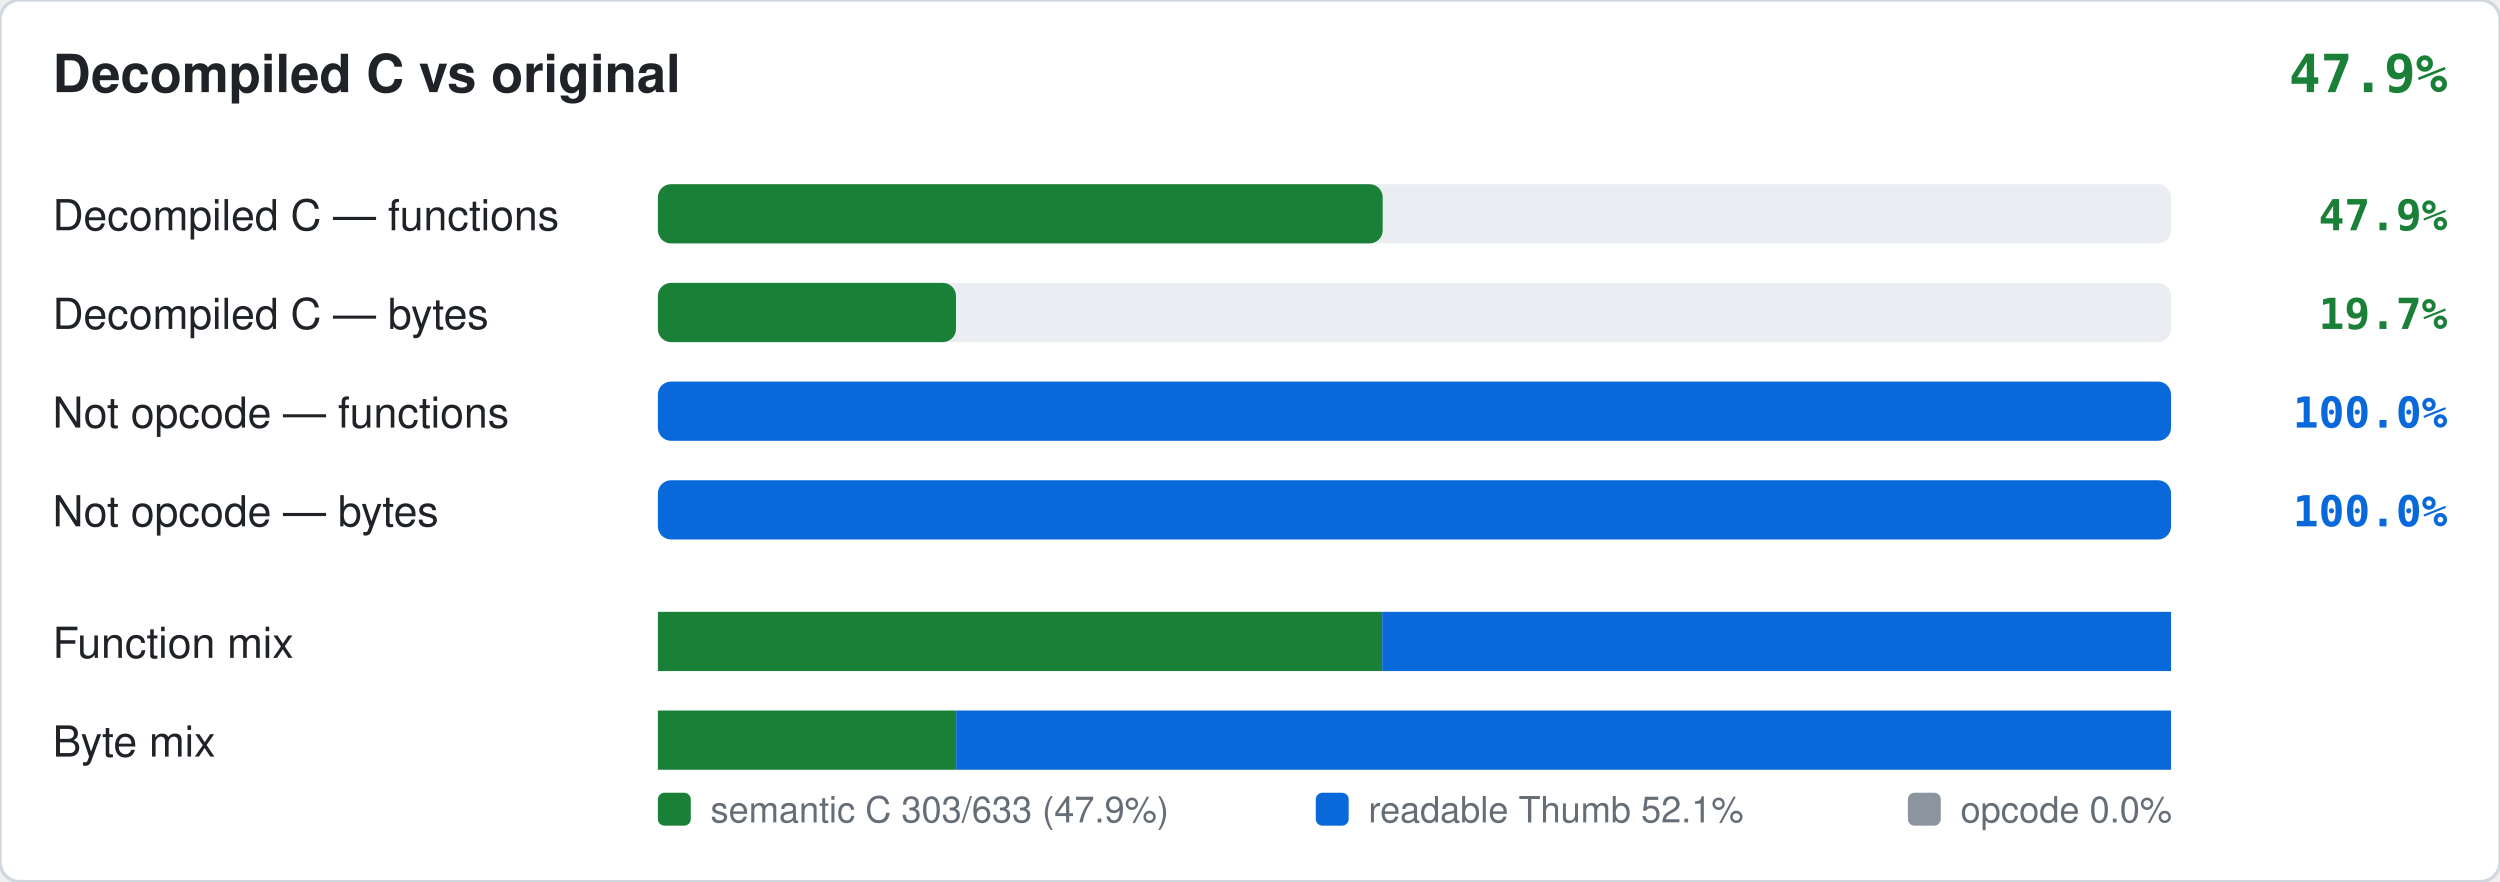
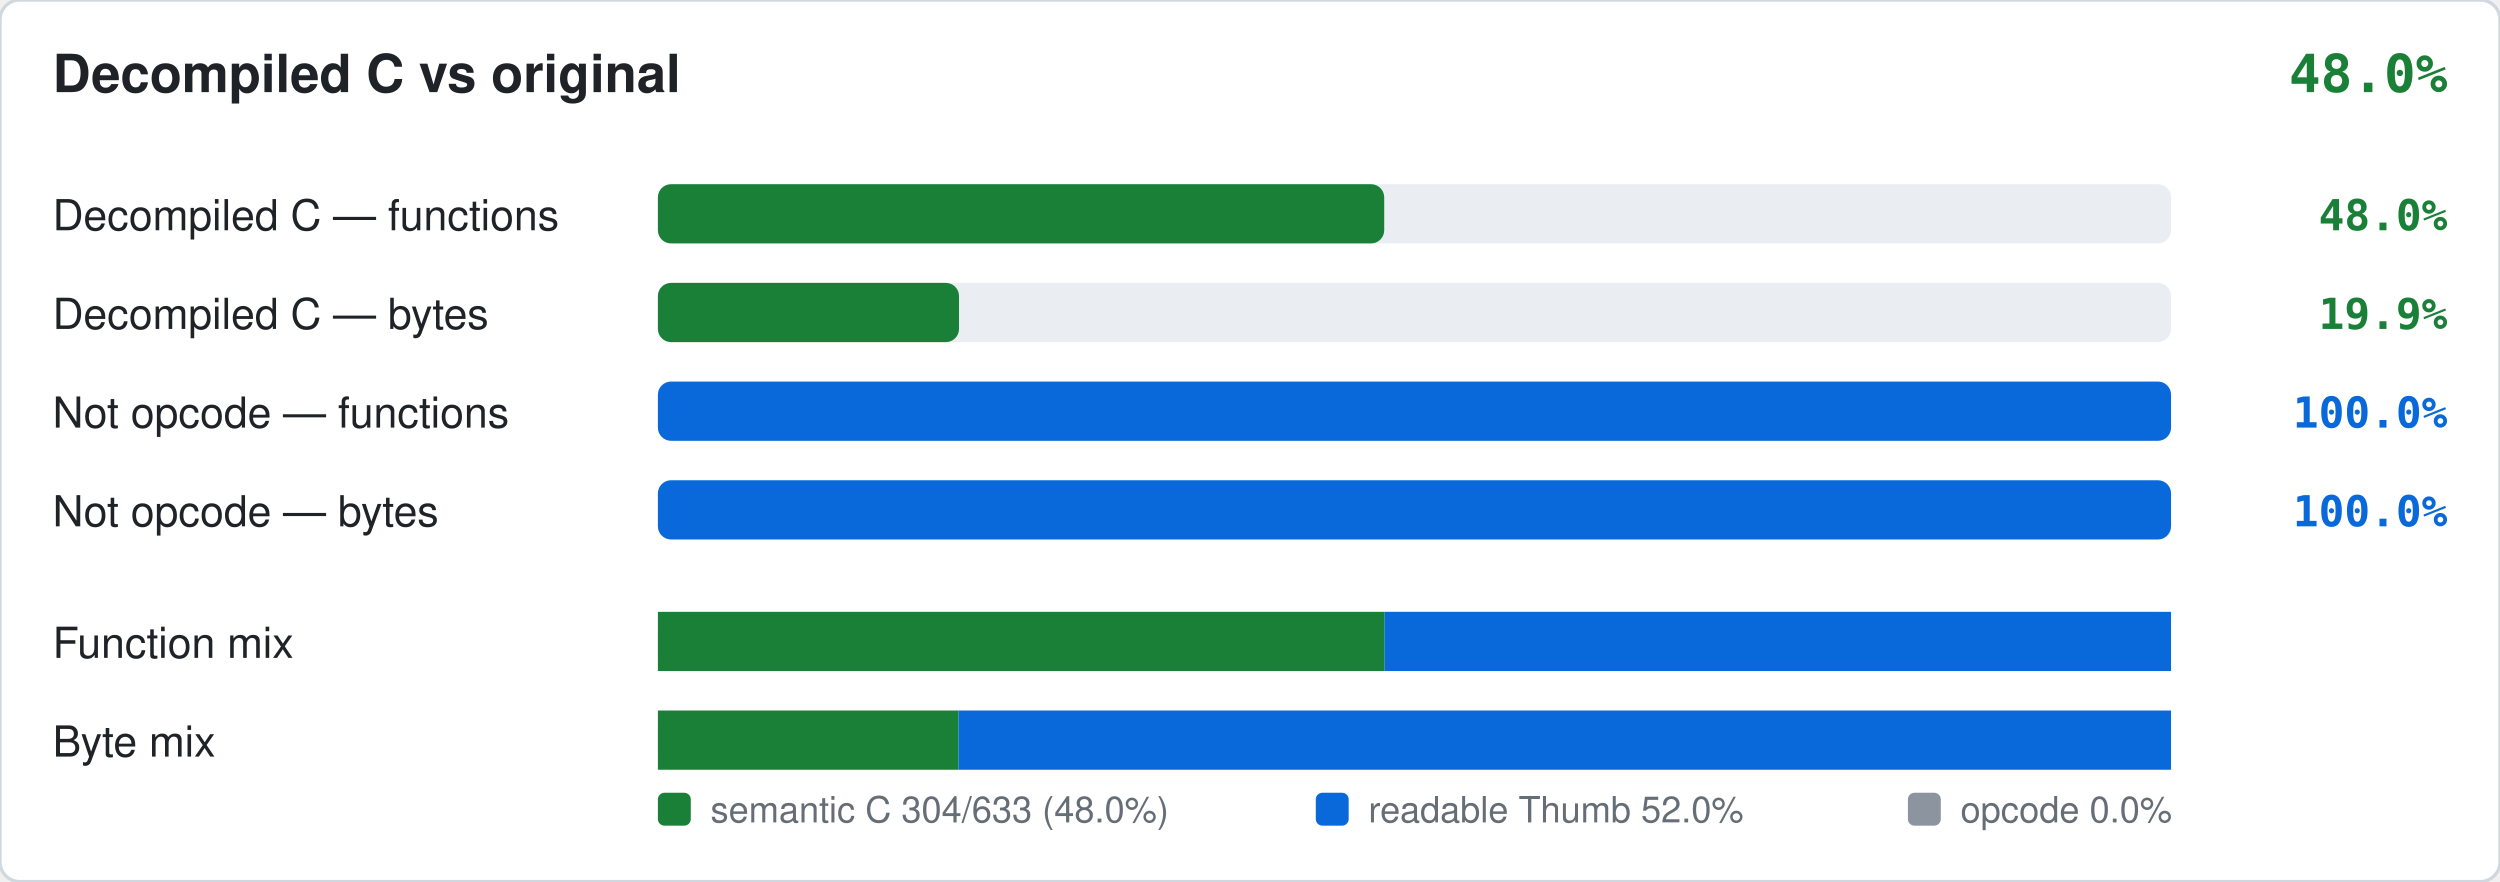
- <svg xmlns="http://www.w3.org/2000/svg" width="760" height="268" viewBox="0 0 760 268" role="img" aria-label="Decompiled C 47.9% functions, 19.7% bytes (303/633, 17,796/90,272)">
+ <svg xmlns="http://www.w3.org/2000/svg" width="760" height="268" viewBox="0 0 760 268" role="img" aria-label="Decompiled C 48.0% functions, 19.9% bytes (304/633, 17,936/90,272)">
  <rect width="760" height="268" rx="6" fill="#ffffff" stroke="#d0d7de" />
  <text x="16" y="28" font-family="-apple-system,BlinkMacSystemFont,Segoe UI,Helvetica,Arial,sans-serif" font-size="16" font-weight="600" fill="#1f2328">Decompiled C vs original</text>
-   <text x="744" y="28" text-anchor="end" font-family="ui-monospace,SFMono-Regular,Menlo,Consolas,monospace" font-size="16" font-weight="700" fill="#1a7f37">47.9%</text>
+   <text x="744" y="28" text-anchor="end" font-family="ui-monospace,SFMono-Regular,Menlo,Consolas,monospace" font-size="16" font-weight="700" fill="#1a7f37">48.0%</text>
  <text x="16" y="70" font-family="-apple-system,BlinkMacSystemFont,Segoe UI,Helvetica,Arial,sans-serif" font-size="13" fill="#1f2328">Decompiled C — functions</text>
  <rect x="200.00" y="56.00" width="460.00" height="18.00" rx="4" fill="#eaeef2" />
-   <rect x="200.00" y="56.00" width="220.34" height="18.00" rx="4" fill="#1a7f37" />
-   <text x="744" y="70" text-anchor="end" font-family="ui-monospace,SFMono-Regular,Menlo,Consolas,monospace" font-size="13" font-weight="700" fill="#1a7f37">47.9%</text>
+   <rect x="200.00" y="56.00" width="220.80" height="18.00" rx="4" fill="#1a7f37" />
+   <text x="744" y="70" text-anchor="end" font-family="ui-monospace,SFMono-Regular,Menlo,Consolas,monospace" font-size="13" font-weight="700" fill="#1a7f37">48.0%</text>
  <text x="16" y="100" font-family="-apple-system,BlinkMacSystemFont,Segoe UI,Helvetica,Arial,sans-serif" font-size="13" fill="#1f2328">Decompiled C — bytes</text>
  <rect x="200.00" y="86.00" width="460.00" height="18.00" rx="4" fill="#eaeef2" />
-   <rect x="200.00" y="86.00" width="90.62" height="18.00" rx="4" fill="#1a7f37" />
-   <text x="744" y="100" text-anchor="end" font-family="ui-monospace,SFMono-Regular,Menlo,Consolas,monospace" font-size="13" font-weight="700" fill="#1a7f37">19.7%</text>
+   <rect x="200.00" y="86.00" width="91.54" height="18.00" rx="4" fill="#1a7f37" />
+   <text x="744" y="100" text-anchor="end" font-family="ui-monospace,SFMono-Regular,Menlo,Consolas,monospace" font-size="13" font-weight="700" fill="#1a7f37">19.9%</text>
  <text x="16" y="130" font-family="-apple-system,BlinkMacSystemFont,Segoe UI,Helvetica,Arial,sans-serif" font-size="13" fill="#1f2328">Not opcode — functions</text>
  <rect x="200.00" y="116.00" width="460.00" height="18.00" rx="4" fill="#eaeef2" />
  <rect x="200.00" y="116.00" width="460.00" height="18.00" rx="4" fill="#0969da" />
  <text x="744" y="130" text-anchor="end" font-family="ui-monospace,SFMono-Regular,Menlo,Consolas,monospace" font-size="13" font-weight="700" fill="#0969da">100.0%</text>
  <text x="16" y="160" font-family="-apple-system,BlinkMacSystemFont,Segoe UI,Helvetica,Arial,sans-serif" font-size="13" fill="#1f2328">Not opcode — bytes</text>
  <rect x="200.00" y="146.00" width="460.00" height="18.00" rx="4" fill="#eaeef2" />
  <rect x="200.00" y="146.00" width="460.00" height="18.00" rx="4" fill="#0969da" />
  <text x="744" y="160" text-anchor="end" font-family="ui-monospace,SFMono-Regular,Menlo,Consolas,monospace" font-size="13" font-weight="700" fill="#0969da">100.0%</text>
  <text x="16" y="200" font-family="-apple-system,BlinkMacSystemFont,Segoe UI,Helvetica,Arial,sans-serif" font-size="13" fill="#1f2328">Function mix</text>
  <rect x="200.00" y="186.00" width="460.00" height="18.00" rx="4" fill="#eaeef2" />
-   <rect x="200.00" y="186.00" width="220.19" height="18.00" fill="#1a7f37" />
-   <rect x="420.19" y="186.00" width="239.81" height="18.00" fill="#0969da" />
+   <rect x="200.00" y="186.00" width="220.92" height="18.00" fill="#1a7f37" />
+   <rect x="420.92" y="186.00" width="239.08" height="18.00" fill="#0969da" />
  <text x="16" y="230" font-family="-apple-system,BlinkMacSystemFont,Segoe UI,Helvetica,Arial,sans-serif" font-size="13" fill="#1f2328">Byte mix</text>
  <rect x="200.00" y="216.00" width="460.00" height="18.00" rx="4" fill="#eaeef2" />
-   <rect x="200.00" y="216.00" width="90.68" height="18.00" fill="#1a7f37" />
-   <rect x="290.68" y="216.00" width="369.32" height="18.00" fill="#0969da" />
+   <rect x="200.00" y="216.00" width="91.40" height="18.00" fill="#1a7f37" />
+   <rect x="291.40" y="216.00" width="368.60" height="18.00" fill="#0969da" />
  <rect x="200" y="241" width="10" height="10" rx="2" fill="#1a7f37" />
-   <text x="216" y="250" font-family="-apple-system,BlinkMacSystemFont,Segoe UI,Helvetica,Arial,sans-serif" font-size="11" fill="#656d76">semantic C 303/633 (47.9%)</text>
+   <text x="216" y="250" font-family="-apple-system,BlinkMacSystemFont,Segoe UI,Helvetica,Arial,sans-serif" font-size="11" fill="#656d76">semantic C 304/633 (48.0%)</text>
  <rect x="400" y="241" width="10" height="10" rx="2" fill="#0969da" />
-   <text x="416" y="250" font-family="-apple-system,BlinkMacSystemFont,Segoe UI,Helvetica,Arial,sans-serif" font-size="11" fill="#656d76">readable Thumb 52.1%</text>
+   <text x="416" y="250" font-family="-apple-system,BlinkMacSystemFont,Segoe UI,Helvetica,Arial,sans-serif" font-size="11" fill="#656d76">readable Thumb 52.0%</text>
  <rect x="580" y="241" width="10" height="10" rx="2" fill="#8c959f" />
  <text x="596" y="250" font-family="-apple-system,BlinkMacSystemFont,Segoe UI,Helvetica,Arial,sans-serif" font-size="11" fill="#656d76">opcode 0.0%</text>
</svg>
